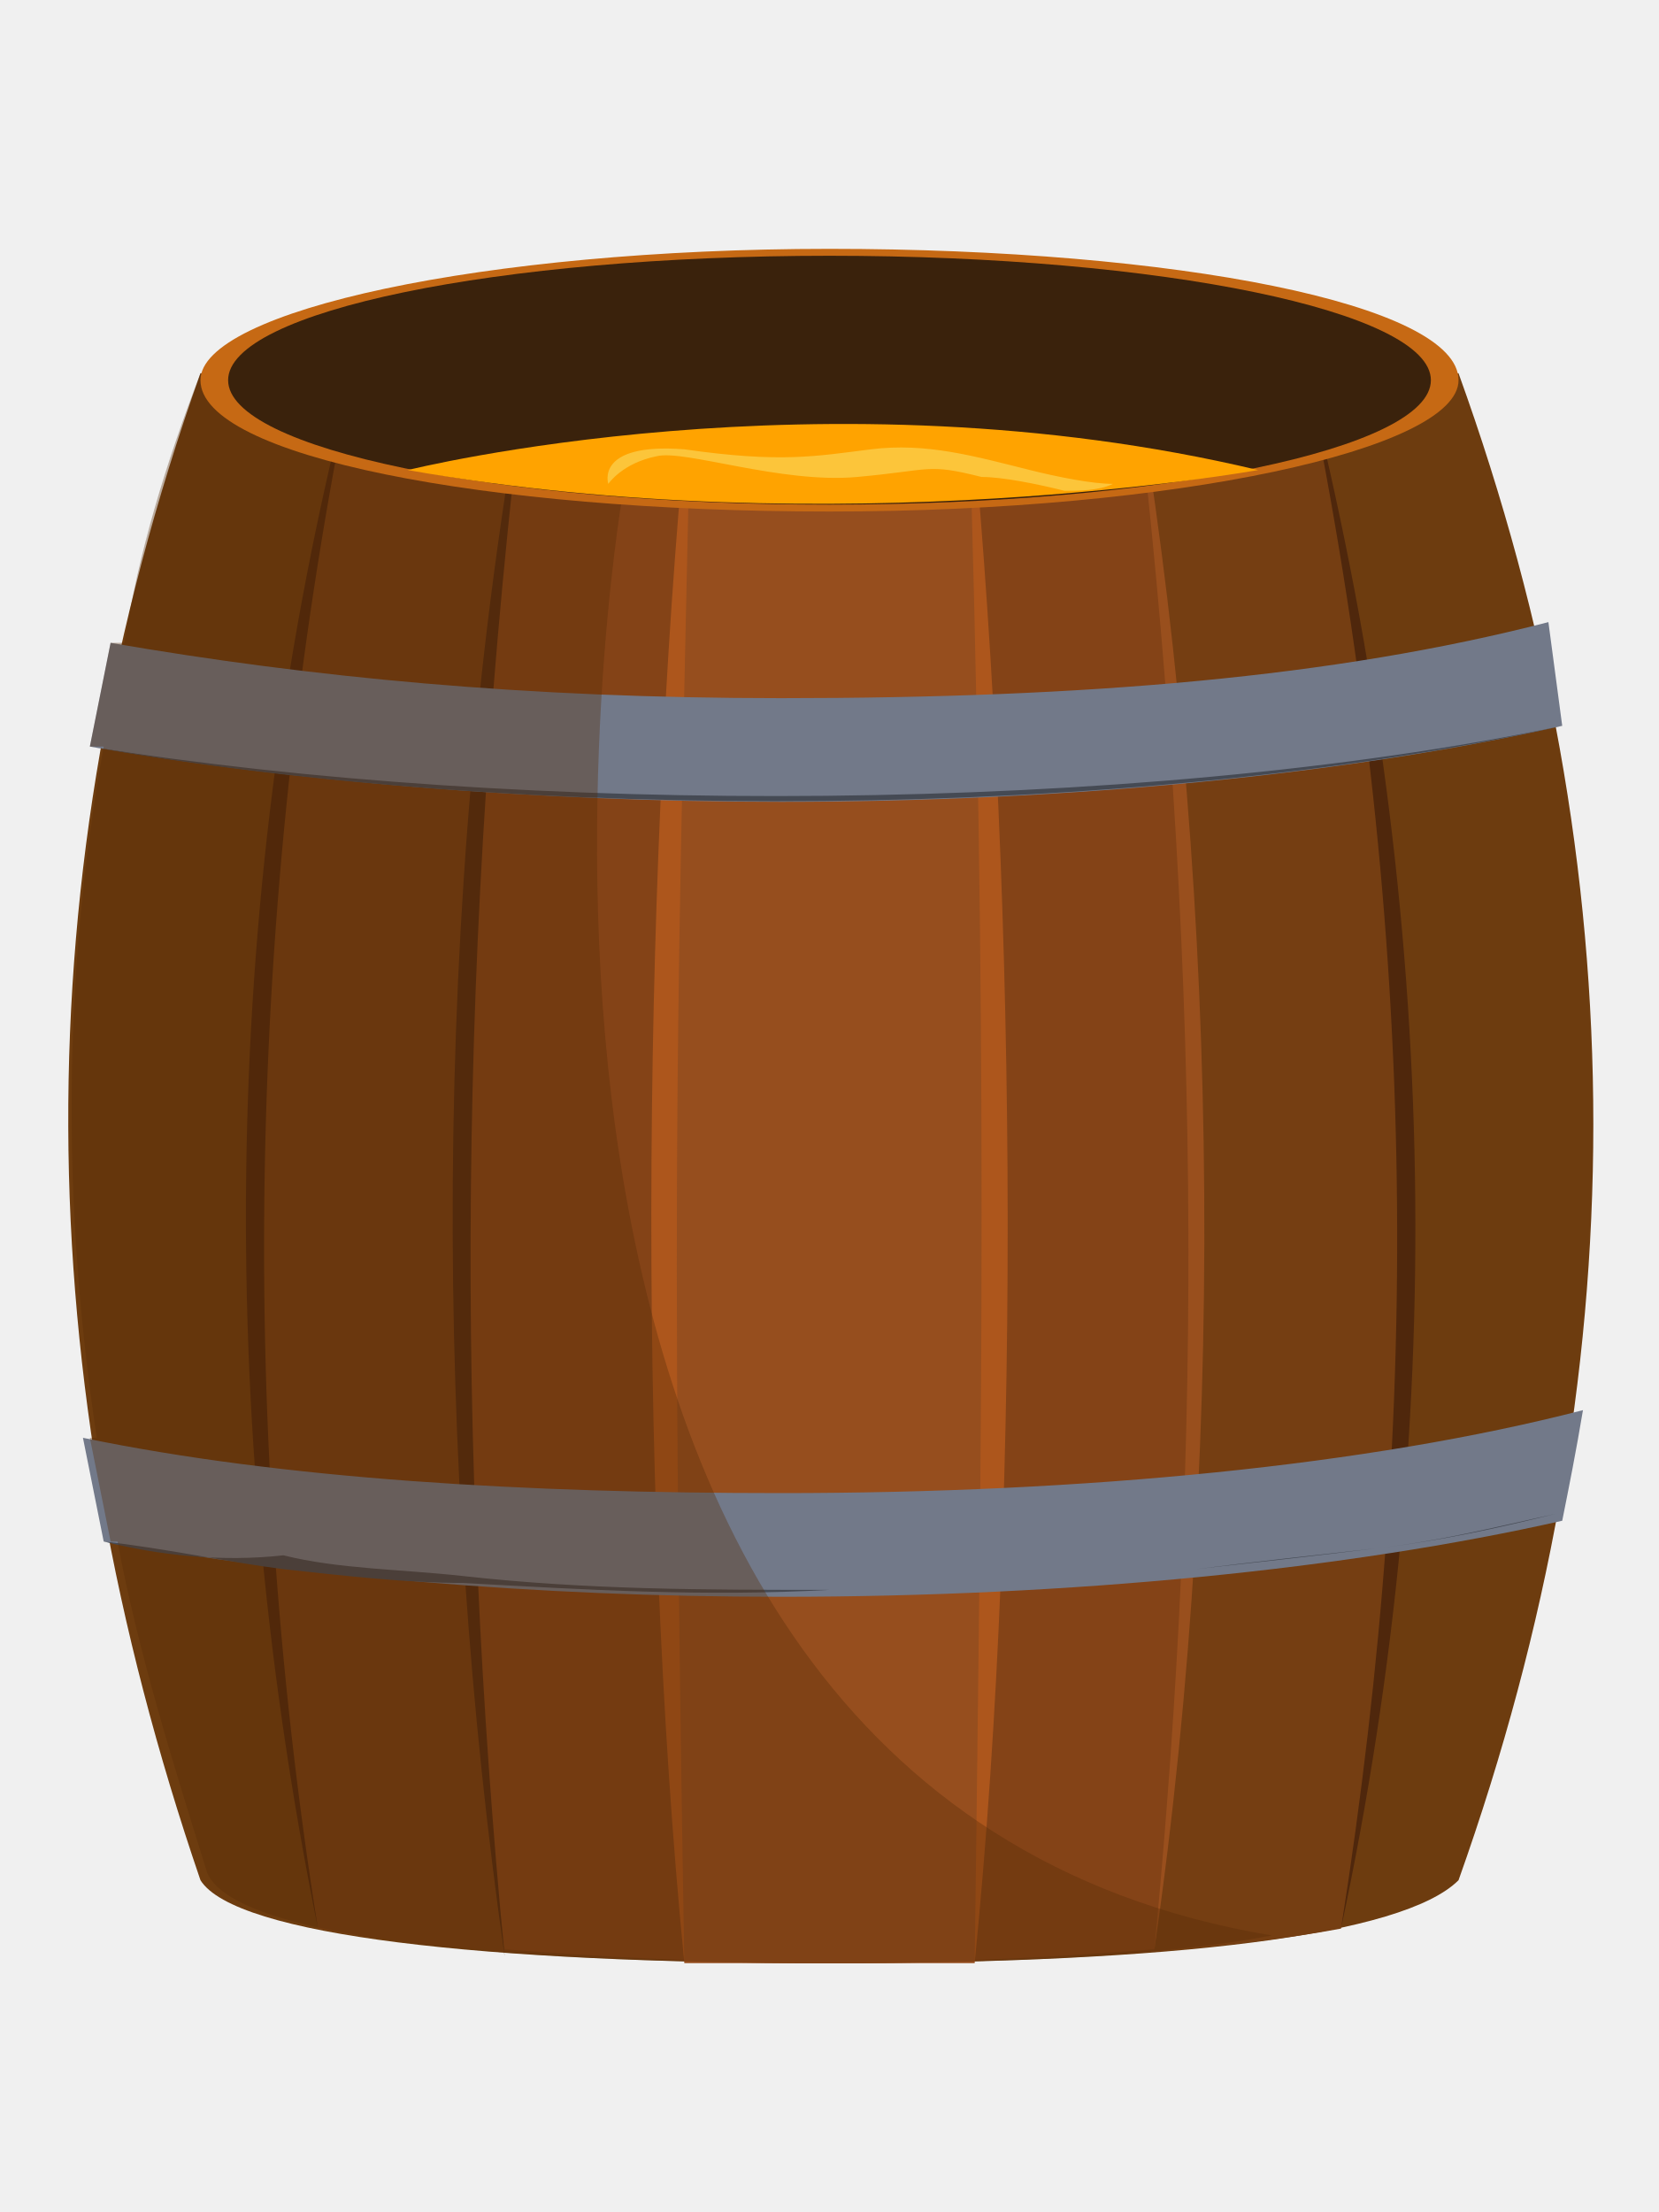
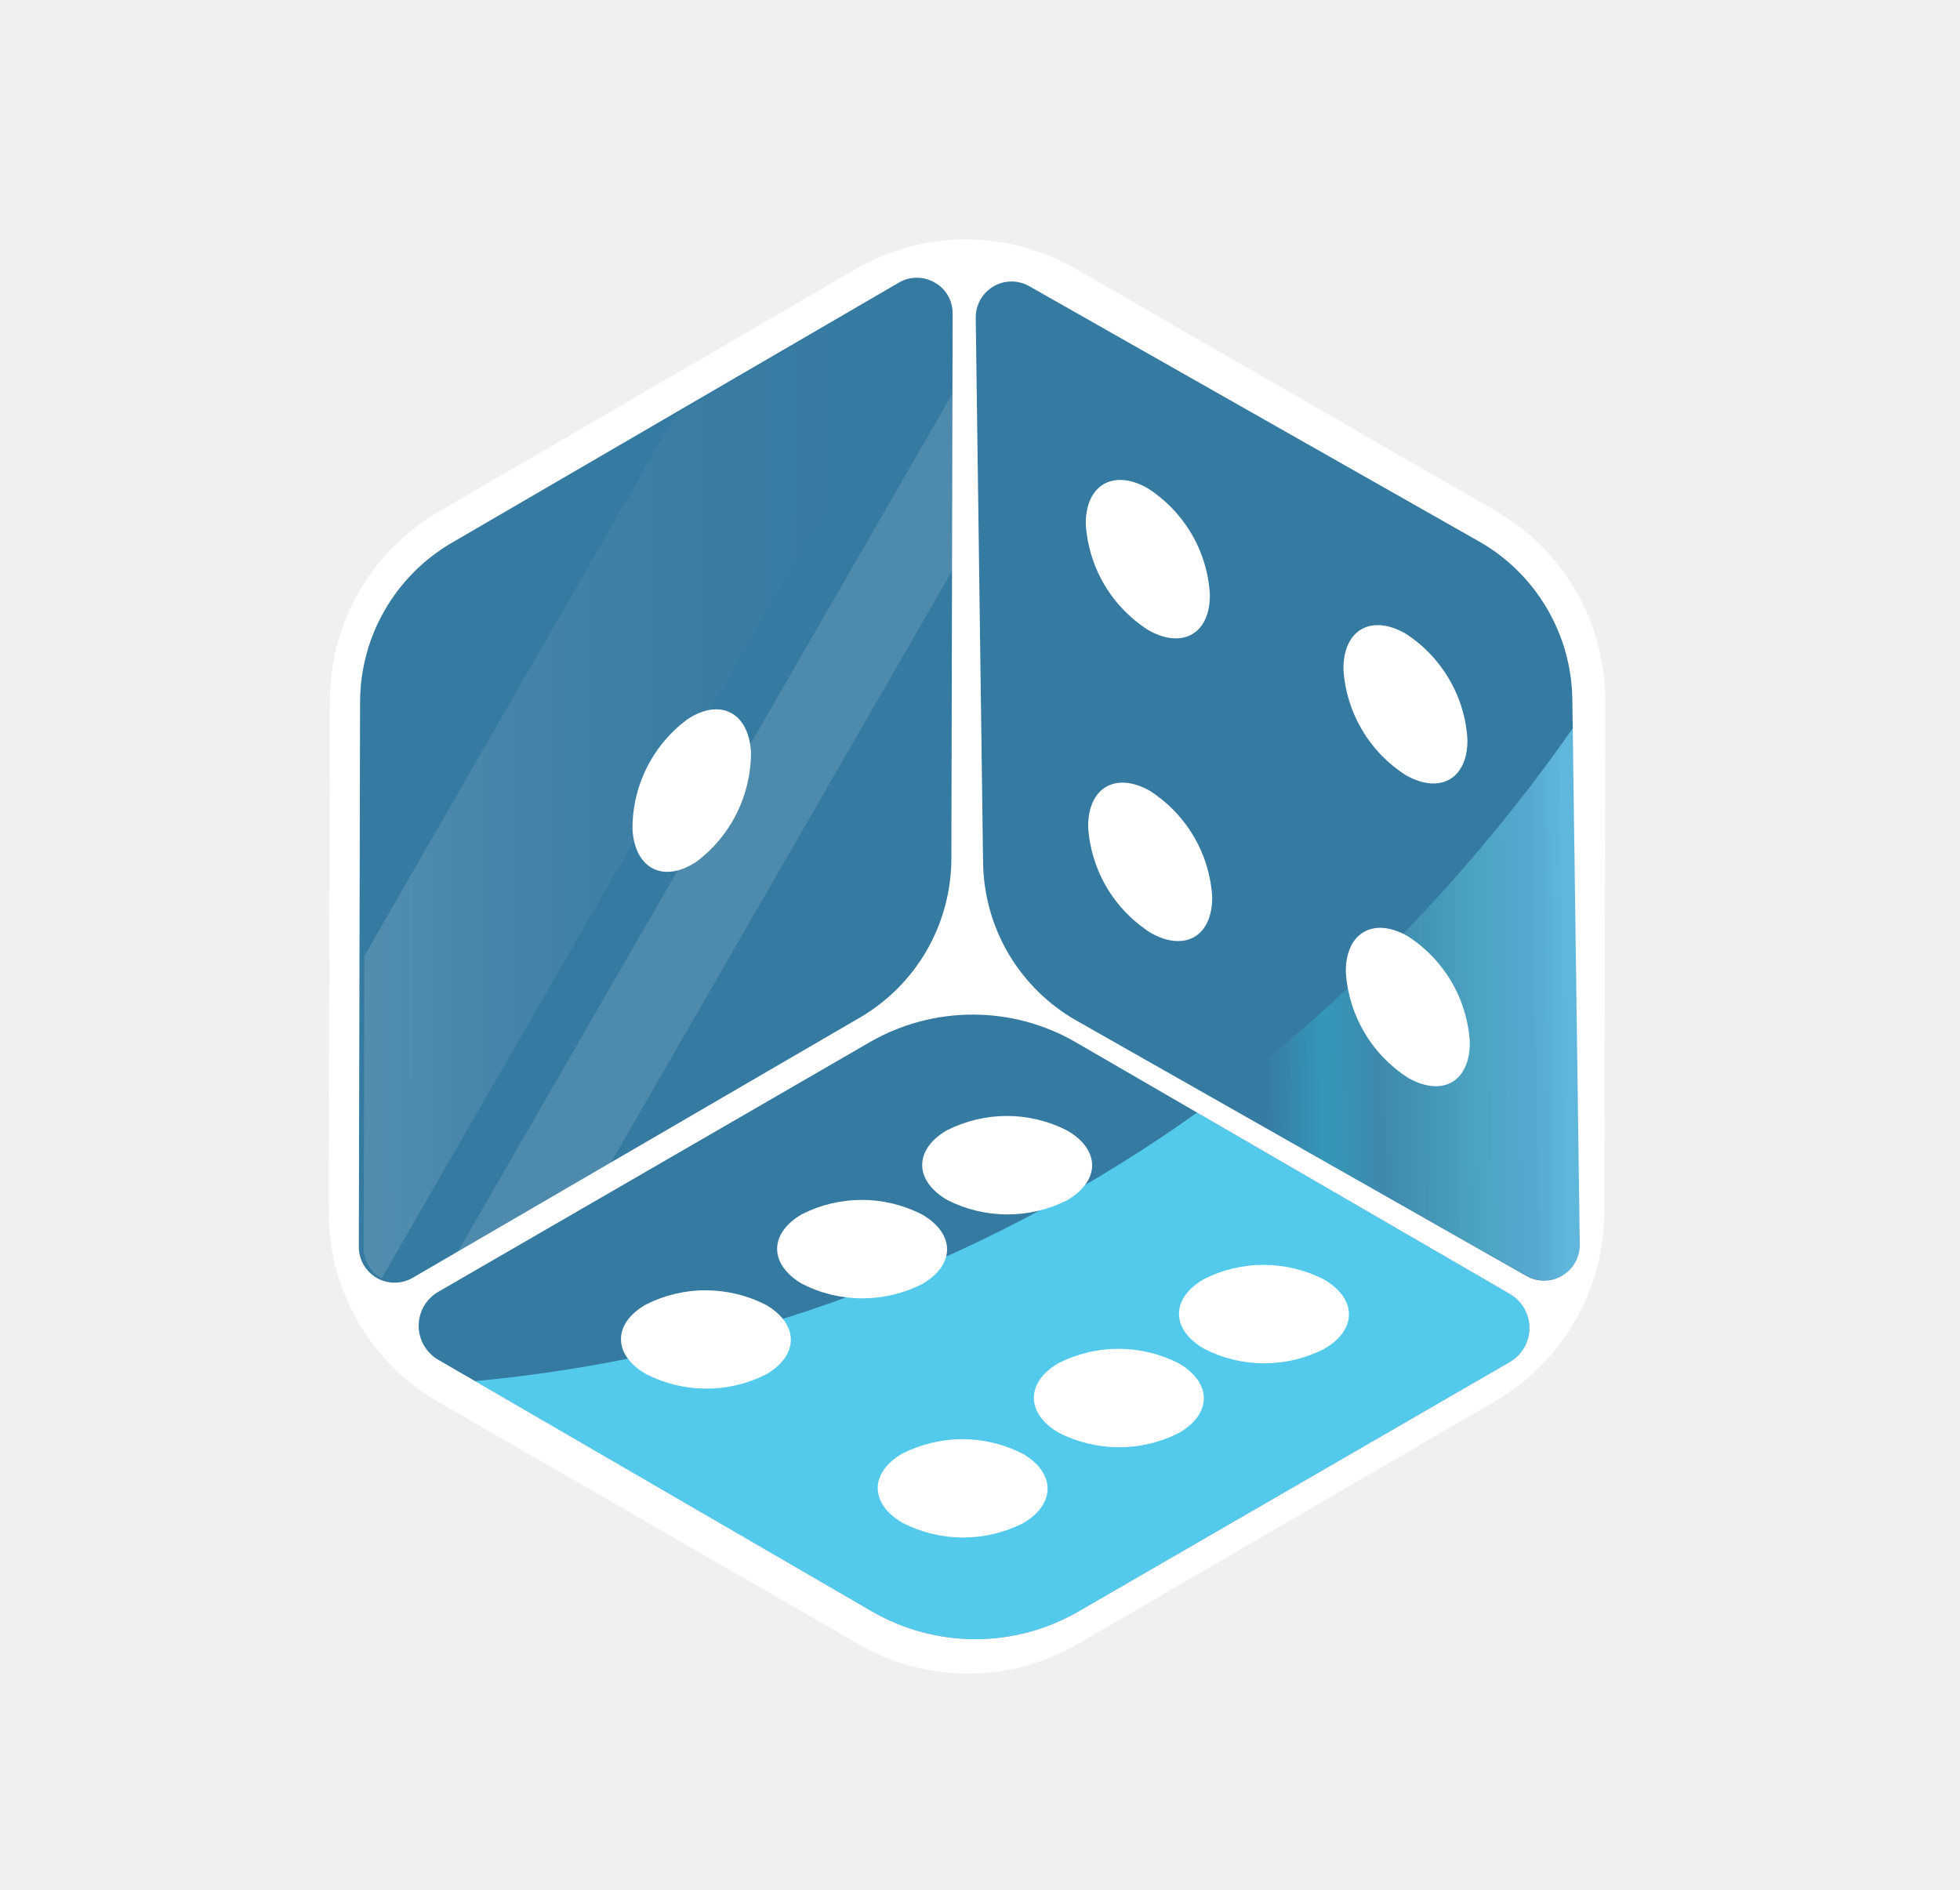
- <svg xmlns="http://www.w3.org/2000/svg" version="1.1" id="Layer_1" x="0px" y="0px" viewBox="0 0 24 32" style="enable-background:new 0 0 24 32;" xml:space="preserve">
-   <style type="text/css">
- 	.st0{fill:#6D3C0F;}
- 	.st1{fill:#753E12;}
- 	.st2{fill:#4F270C;}
- 	.st3{fill:#844317;}
- 	.st4{fill:#512A10;}
- 	.st5{fill:#994F1D;}
- 	.st6{fill:#964E1E;}
- 	.st7{fill:#AD561C;}
- 	.st8{fill:#727989;}
- 	.st9{fill:#454A54;}
- 	.st10{opacity:0.35;fill:#562A06;}
- 	.st11{fill:#C66914;}
- 	.st12{fill:#3A220C;}
- 	.st13{fill:#FFA300;}
- 	.st14{fill:#FCC53A;}
- </style>
-   <path class="st0" d="M21.1,5.4H2.9c-2.6,7.3-2.5,14.5,0,21.8C3.4,28,7,28.4,12,28.4c5,0,8.3-0.4,9.1-1.2  C23.7,19.9,23.7,12.6,21.1,5.4z" />
-   <path class="st1" d="M4.6,27.9c1.6,0.3,4.2,0.5,7.4,0.5c3.2,0,5.8-0.2,7.4-0.5c1.4-7.5,1.2-15-0.5-22.5H5.1  C3.4,12.9,3.2,20.4,4.6,27.9z" />
-   <path class="st2" d="M19.4,27.9c1.2-7.6,1.1-14.7-0.5-22.5C20.8,12.9,21,20.4,19.4,27.9z" />
-   <path class="st2" d="M5.1,5.4c-1.5,7.3-1.7,15-0.5,22.5C3,20,3.3,12.3,5.1,5.4z" />
-   <path class="st3" d="M7.3,28.2c1.3,0.1,2.9,0.2,4.7,0.2c1.8,0,3.4-0.1,4.7-0.2c0.9-7.6,0.9-15.2-0.3-22.9H7.6  C6.5,13,6.4,20.6,7.3,28.2z" />
-   <path class="st4" d="M7.6,5.4c-1,8.2-1,15.6-0.3,22.9C6.3,21.3,6.2,13.1,7.6,5.4z" />
-   <path class="st5" d="M16.7,28.2c0.7-7.3,0.7-14.5-0.3-22.9C17.6,12.3,17.8,20.6,16.7,28.2z" />
-   <path class="st6" d="M9.9,28.4c0.7,0,1.4,0,2.1,0c0.7,0,1.4,0,2.1,0c0.4-7.7,0.4-15.3-0.1-23H10C9.5,13,9.5,20.7,9.9,28.4z" />
-   <path class="st7" d="M14.1,28.4c0.1-7.8,0.2-13.5-0.1-23C14.7,12.4,14.8,21.4,14.1,28.4z" />
-   <path class="st7" d="M10,5.4c-0.2,9.3-0.3,11.2-0.1,23C9.2,21.3,9.3,12.2,10,5.4z" />
-   <g>
-     <path class="st8" d="M1.2,20.8c0.1,0.5,0.2,1,0.3,1.5c2.9,0.5,6.2,0.8,9.8,0.8c4.2,0,8.2-0.4,11.3-1.1c0.1-0.5,0.2-1,0.3-1.6   c-3.1,0.8-7.2,1.2-11.6,1.2C7.6,21.6,4.1,21.4,1.2,20.8z" />
-     <path class="st9" d="M1.5,22.3c0.9,0.1,1.8,0.3,2.6,0.4c0.9,0.1,1.8,0.2,2.6,0.2c1.8,0.1,3.5,0.2,5.3,0.1c1.8,0,3.5-0.1,5.3-0.3   c0.9-0.1,1.8-0.2,2.6-0.3c0.9-0.1,1.8-0.3,2.6-0.5c-0.9,0.2-1.7,0.4-2.6,0.5c-0.9,0.1-1.8,0.2-2.6,0.3c-1.8,0.2-3.5,0.3-5.3,0.3   c-1.8,0-3.5,0-5.3-0.2c-0.9-0.1-1.8-0.1-2.6-0.3C3.2,22.6,2.3,22.5,1.5,22.3z" />
+ <svg xmlns="http://www.w3.org/2000/svg" width="28" height="27" viewBox="0 0 28 27" fill="none">
+   <path d="M12.229 3.842L6.263 7.313C5.793 7.588 5.402 7.981 5.13 8.453C4.858 8.926 4.714 9.461 4.713 10.006L4.696 17.319C4.695 17.868 4.84 18.408 5.114 18.884C5.389 19.36 5.785 19.755 6.261 20.029L12.27 23.493C12.746 23.768 13.287 23.912 13.836 23.911C14.386 23.91 14.926 23.763 15.401 23.486L21.366 20.015C21.837 19.741 22.228 19.348 22.5 18.876C22.772 18.404 22.916 17.869 22.918 17.324L22.933 10.012C22.933 9.462 22.789 8.922 22.514 8.445C22.239 7.969 21.844 7.574 21.367 7.3L15.358 3.836C14.882 3.562 14.342 3.418 13.793 3.419C13.243 3.42 12.704 3.566 12.229 3.842Z" fill="white" />
+   <path d="M13.353 4.037C13.276 3.991 13.187 3.968 13.098 3.968C13.008 3.968 12.919 3.991 12.842 4.037L6.451 7.757C6.054 7.989 5.726 8.32 5.497 8.717C5.267 9.114 5.146 9.565 5.144 10.024L5.126 17.815C5.126 17.904 5.149 17.993 5.194 18.07C5.239 18.148 5.304 18.213 5.382 18.258C5.459 18.303 5.548 18.326 5.637 18.326C5.727 18.326 5.816 18.303 5.893 18.258L12.285 14.538C12.681 14.307 13.01 13.976 13.239 13.579C13.468 13.181 13.589 12.731 13.591 12.272L13.609 4.48C13.61 4.39 13.587 4.301 13.542 4.223C13.497 4.145 13.432 4.081 13.353 4.037Z" fill="#357AA1" />
+   <g opacity="0.2">
+     <path opacity="0.7" d="M13.418 4.037C13.341 3.991 13.252 3.967 13.162 3.968C13.072 3.967 12.984 3.991 12.906 4.037L9.65 5.932L5.205 13.658L5.195 17.822C5.193 17.912 5.217 18.001 5.262 18.079C5.307 18.158 5.373 18.222 5.451 18.266L13.574 4.176C13.533 4.119 13.48 4.071 13.418 4.037Z" fill="url(#paint0_linear_49_2706)" />
+     <path opacity="0.6" d="M13.666 8.045L13.671 5.511L6.508 17.939L8.698 16.662L13.666 8.045Z" fill="url(#paint1_linear_49_2706)" />
  </g>
-   <g>
-     <path class="st8" d="M1.6,9.3l-0.3,1.5c2.9,0.5,6.4,0.8,10,0.8c4.2,0,8.2-0.4,11.3-1.1L22.4,9c-3.1,0.8-6.7,1.1-11.1,1.1   C7.6,10.1,4.5,9.8,1.6,9.3z" />
-     <path class="st9" d="M1.3,10.8c6.2,1,15.1,1,21.3-0.3C16.3,11.9,7.5,11.9,1.3,10.8z" />
-   </g>
-   <path class="st10" d="M9,7.2L5.6,5.4H2.9C2.4,6.7,2,8,1.8,9.3c-0.1,0-0.1,0-0.2,0l-0.3,1.5c0.1,0,0.1,0,0.2,0  c-0.6,3.3-0.6,6.7-0.1,10c0,0-0.1,0-0.1,0c0.1,0.5,0.2,1,0.3,1.5c0,0,0.1,0,0.1,0c0.3,1.6,0.8,3.2,1.3,4.8C3.4,28,7,28.4,12,28.4  c2.7,0,4.8-0.1,6.4-0.4C5.8,25.9,9,7.2,9,7.2z" />
-   <path class="st11" d="M21.1,5.5c0,1-4.1,1.9-9.1,1.9c-5,0-9.1-0.8-9.1-1.9c0-1,4.1-1.9,9.1-1.9C17,3.6,21.1,4.4,21.1,5.5z" />
-   <ellipse class="st12" cx="12" cy="5.5" rx="8.7" ry="1.8" />
-   <path class="st13" d="M5.9,6.8c0,0,6-1.5,12.3,0C18.2,6.8,12.1,7.9,5.9,6.8z" />
-   <path class="st14" d="M14.9,6.8c-0.8-0.2-1.5-0.4-2.3-0.3c-0.8,0.1-1.3,0.2-2.7,0C8.6,6.4,8.8,7,8.8,7c0,0,0,0,0,0  c0,0,0.2-0.3,0.7-0.4c0.4-0.1,1.8,0.4,2.9,0.3c1.1-0.1,1-0.2,1.8,0C14.5,6.9,15,7,15.4,7.1c0.2,0,0.5,0,0.7-0.1  C15.8,7,15.3,6.9,14.9,6.8z" />
+   <path d="M10.728 10.736C10.731 11.042 10.661 11.344 10.526 11.618C10.39 11.892 10.192 12.13 9.947 12.313C9.48 12.621 9.072 12.416 9.036 11.856C9.032 11.55 9.101 11.248 9.237 10.974C9.373 10.7 9.572 10.461 9.817 10.279C10.283 9.969 10.691 10.174 10.728 10.736Z" fill="white" />
+   <path d="M6.254 19.424L12.463 23.027C12.91 23.284 13.417 23.42 13.933 23.42C14.449 23.42 14.956 23.284 15.403 23.026L21.573 19.457C21.657 19.408 21.726 19.337 21.774 19.253C21.823 19.168 21.849 19.073 21.849 18.975C21.849 18.878 21.824 18.782 21.776 18.697C21.728 18.612 21.659 18.541 21.576 18.491L15.368 14.891C14.921 14.632 14.414 14.496 13.898 14.496C13.381 14.496 12.874 14.631 12.427 14.889L6.257 18.459C6.173 18.508 6.104 18.579 6.055 18.663C6.007 18.748 5.981 18.843 5.981 18.941C5.981 19.038 6.006 19.134 6.054 19.219C6.102 19.303 6.171 19.374 6.254 19.424Z" fill="#357AA1" />
+   <path style="mix-blend-mode:screen" d="M12.463 23.027C12.91 23.284 13.417 23.42 13.933 23.42C14.449 23.42 14.956 23.284 15.403 23.026L21.573 19.457C21.657 19.408 21.726 19.337 21.774 19.253C21.823 19.168 21.849 19.073 21.849 18.975C21.849 18.878 21.824 18.782 21.776 18.697C21.728 18.612 21.659 18.541 21.576 18.491L17.1 15.896C16.926 16.019 16.751 16.143 16.574 16.26C13.649 18.212 10.284 19.406 6.782 19.733L12.463 23.027Z" fill="url(#paint2_linear_49_2706)" />
+   <path d="M13.531 17.144C13.057 16.868 13.055 16.422 13.527 16.149C13.794 16.014 14.088 15.944 14.387 15.944C14.685 15.945 14.98 16.016 15.245 16.152C15.721 16.427 15.722 16.872 15.24 17.151C14.975 17.284 14.681 17.352 14.385 17.351C14.088 17.35 13.796 17.279 13.531 17.144Z" fill="white" />
+   <path d="M11.459 18.343C10.984 18.067 10.983 17.621 11.456 17.348C11.722 17.213 12.017 17.143 12.315 17.144C12.613 17.144 12.907 17.216 13.173 17.352C13.647 17.627 13.649 18.071 13.176 18.345C12.91 18.48 12.615 18.55 12.317 18.55C12.018 18.55 11.724 18.479 11.459 18.343Z" fill="white" />
+   <path d="M9.229 19.632C8.753 19.357 8.752 18.912 9.224 18.64C9.49 18.505 9.784 18.434 10.082 18.435C10.38 18.436 10.674 18.506 10.94 18.642C11.415 18.917 11.417 19.363 10.944 19.637C10.678 19.771 10.383 19.841 10.085 19.84C9.787 19.839 9.494 19.768 9.229 19.632Z" fill="white" />
+   <path d="M12.896 21.759C12.421 21.485 12.42 21.04 12.893 20.766C13.159 20.632 13.453 20.562 13.752 20.562C14.05 20.563 14.343 20.634 14.609 20.769C15.083 21.044 15.085 21.491 14.613 21.764C14.347 21.898 14.053 21.968 13.754 21.967C13.456 21.967 13.162 21.895 12.896 21.759Z" fill="white" />
+   <path d="M17.201 19.27C16.725 18.996 16.723 18.549 17.197 18.276C17.463 18.141 17.757 18.071 18.055 18.072C18.354 18.073 18.648 18.144 18.913 18.28C19.389 18.555 19.39 19 18.916 19.273C18.65 19.409 18.356 19.479 18.058 19.478C17.76 19.478 17.466 19.407 17.201 19.27Z" fill="white" />
+   <path d="M15.126 20.471C14.652 20.195 14.65 19.749 15.123 19.475C15.39 19.34 15.684 19.27 15.982 19.271C16.28 19.272 16.574 19.343 16.84 19.479C17.316 19.754 17.316 20.199 16.843 20.472C16.577 20.608 16.283 20.678 15.984 20.677C15.686 20.677 15.392 20.606 15.126 20.471Z" fill="white" />
+   <path d="M14.044 12.328C14.051 12.787 14.177 13.236 14.41 13.631C14.644 14.025 14.976 14.353 15.375 14.58L21.805 18.23C21.883 18.275 21.971 18.298 22.061 18.297C22.151 18.297 22.24 18.272 22.317 18.226C22.395 18.18 22.459 18.115 22.503 18.036C22.547 17.958 22.569 17.869 22.568 17.779L22.462 9.989C22.455 9.53 22.329 9.081 22.095 8.686C21.862 8.291 21.53 7.964 21.131 7.737L14.702 4.088C14.624 4.044 14.535 4.021 14.445 4.022C14.355 4.023 14.268 4.047 14.19 4.093C14.113 4.139 14.049 4.204 14.005 4.282C13.961 4.361 13.938 4.449 13.939 4.539L14.044 12.328Z" fill="#357AA1" />
+   <path style="mix-blend-mode:screen" d="M17.37 15.711L21.809 18.227C21.887 18.272 21.976 18.295 22.066 18.294C22.156 18.294 22.244 18.269 22.322 18.224C22.399 18.178 22.463 18.112 22.507 18.034C22.551 17.955 22.574 17.866 22.572 17.776L22.473 10.398C21.058 12.423 19.337 14.216 17.37 15.711Z" fill="url(#paint3_linear_49_2706)" />
+   <path d="M16.44 13.329C16.182 13.165 15.966 12.942 15.81 12.679C15.655 12.416 15.564 12.119 15.545 11.814C15.541 11.255 15.935 11.024 16.422 11.296C16.68 11.46 16.896 11.683 17.051 11.946C17.207 12.209 17.298 12.506 17.317 12.811C17.323 13.374 16.929 13.605 16.44 13.329Z" fill="white" />
+   <path d="M20.12 15.402C19.863 15.239 19.647 15.016 19.492 14.753C19.337 14.49 19.245 14.194 19.226 13.889C19.221 13.329 19.615 13.098 20.103 13.371C20.361 13.535 20.576 13.758 20.732 14.021C20.887 14.284 20.978 14.579 20.997 14.884C21.005 15.449 20.612 15.679 20.12 15.402Z" fill="white" />
+   <path d="M16.406 9.004C16.148 8.84 15.932 8.617 15.777 8.354C15.621 8.091 15.53 7.794 15.511 7.489C15.507 6.93 15.901 6.699 16.388 6.971C16.648 7.136 16.864 7.36 17.02 7.625C17.176 7.889 17.267 8.188 17.284 8.495C17.29 9.049 16.896 9.28 16.406 9.004Z" fill="white" />
+   <path d="M20.086 11.077C19.828 10.913 19.613 10.691 19.458 10.428C19.302 10.165 19.211 9.869 19.192 9.564C19.187 9.004 19.581 8.773 20.069 9.046C20.327 9.21 20.542 9.432 20.697 9.695C20.853 9.958 20.944 10.254 20.963 10.559C20.973 11.122 20.578 11.354 20.086 11.077Z" fill="white" />
+   <defs>
+     <linearGradient id="paint0_linear_49_2706" x1="5.421" y1="11.261" x2="13.841" y2="11.244" gradientUnits="userSpaceOnUse">
+       <stop stop-color="white" />
+       <stop offset="0.04" stop-color="white" stop-opacity="0.91" />
+       <stop offset="0.15" stop-color="white" stop-opacity="0.7" />
+       <stop offset="0.26" stop-color="white" stop-opacity="0.51" />
+       <stop offset="0.37" stop-color="white" stop-opacity="0.35" />
+       <stop offset="0.49" stop-color="white" stop-opacity="0.23" />
+       <stop offset="0.6" stop-color="white" stop-opacity="0.13" />
+       <stop offset="0.72" stop-color="white" stop-opacity="0.06" />
+       <stop offset="0.85" stop-color="white" stop-opacity="0.01" />
+       <stop offset="1" stop-color="white" stop-opacity="0" />
+     </linearGradient>
+     <linearGradient id="paint1_linear_49_2706" x1="3391.45" y1="2469.84" x2="3925.86" y2="2468.78" gradientUnits="userSpaceOnUse">
+       <stop stop-color="white" />
+       <stop offset="0.04" stop-color="white" stop-opacity="0.91" />
+       <stop offset="0.15" stop-color="white" stop-opacity="0.7" />
+       <stop offset="0.26" stop-color="white" stop-opacity="0.51" />
+       <stop offset="0.37" stop-color="white" stop-opacity="0.35" />
+       <stop offset="0.49" stop-color="white" stop-opacity="0.23" />
+       <stop offset="0.6" stop-color="white" stop-opacity="0.13" />
+       <stop offset="0.72" stop-color="white" stop-opacity="0.06" />
+       <stop offset="0.85" stop-color="white" stop-opacity="0.01" />
+       <stop offset="1" stop-color="white" stop-opacity="0" />
+     </linearGradient>
+     <linearGradient id="paint2_linear_49_2706" x1="-3582.65" y1="-336.986" x2="-4639.6" y2="269.531" gradientUnits="userSpaceOnUse">
+       <stop stop-color="#2699CA" />
+       <stop offset="0.09" stop-color="#2B6281" />
+       <stop offset="0.23" stop-color="#1E3D5A" />
+       <stop offset="0.37" stop-color="#133539" />
+       <stop offset="0.51" stop-color="#0B1E20" />
+       <stop offset="0.66" stop-color="#050D0E" />
+       <stop offset="0.82" stop-color="#010303" />
+       <stop offset="1" />
+     </linearGradient>
+     <linearGradient id="paint3_linear_49_2706" x1="22.335" y1="14.2" x2="17.138" y2="14.263" gradientUnits="userSpaceOnUse">
+       <stop stop-color="#3574A1" />
+       <stop offset="0.09" stop-color="#2B5881" />
+       <stop offset="0.23" stop-color="#1E535A" />
+       <stop offset="0.37" stop-color="#133539" />
+       <stop offset="0.51" stop-color="#0B1E20" />
+       <stop offset="0.66" stop-color="#00383F" />
+       <stop offset="0.82" stop-color="#010303" />
+       <stop offset="1" />
+     </linearGradient>
+   </defs>
</svg>
